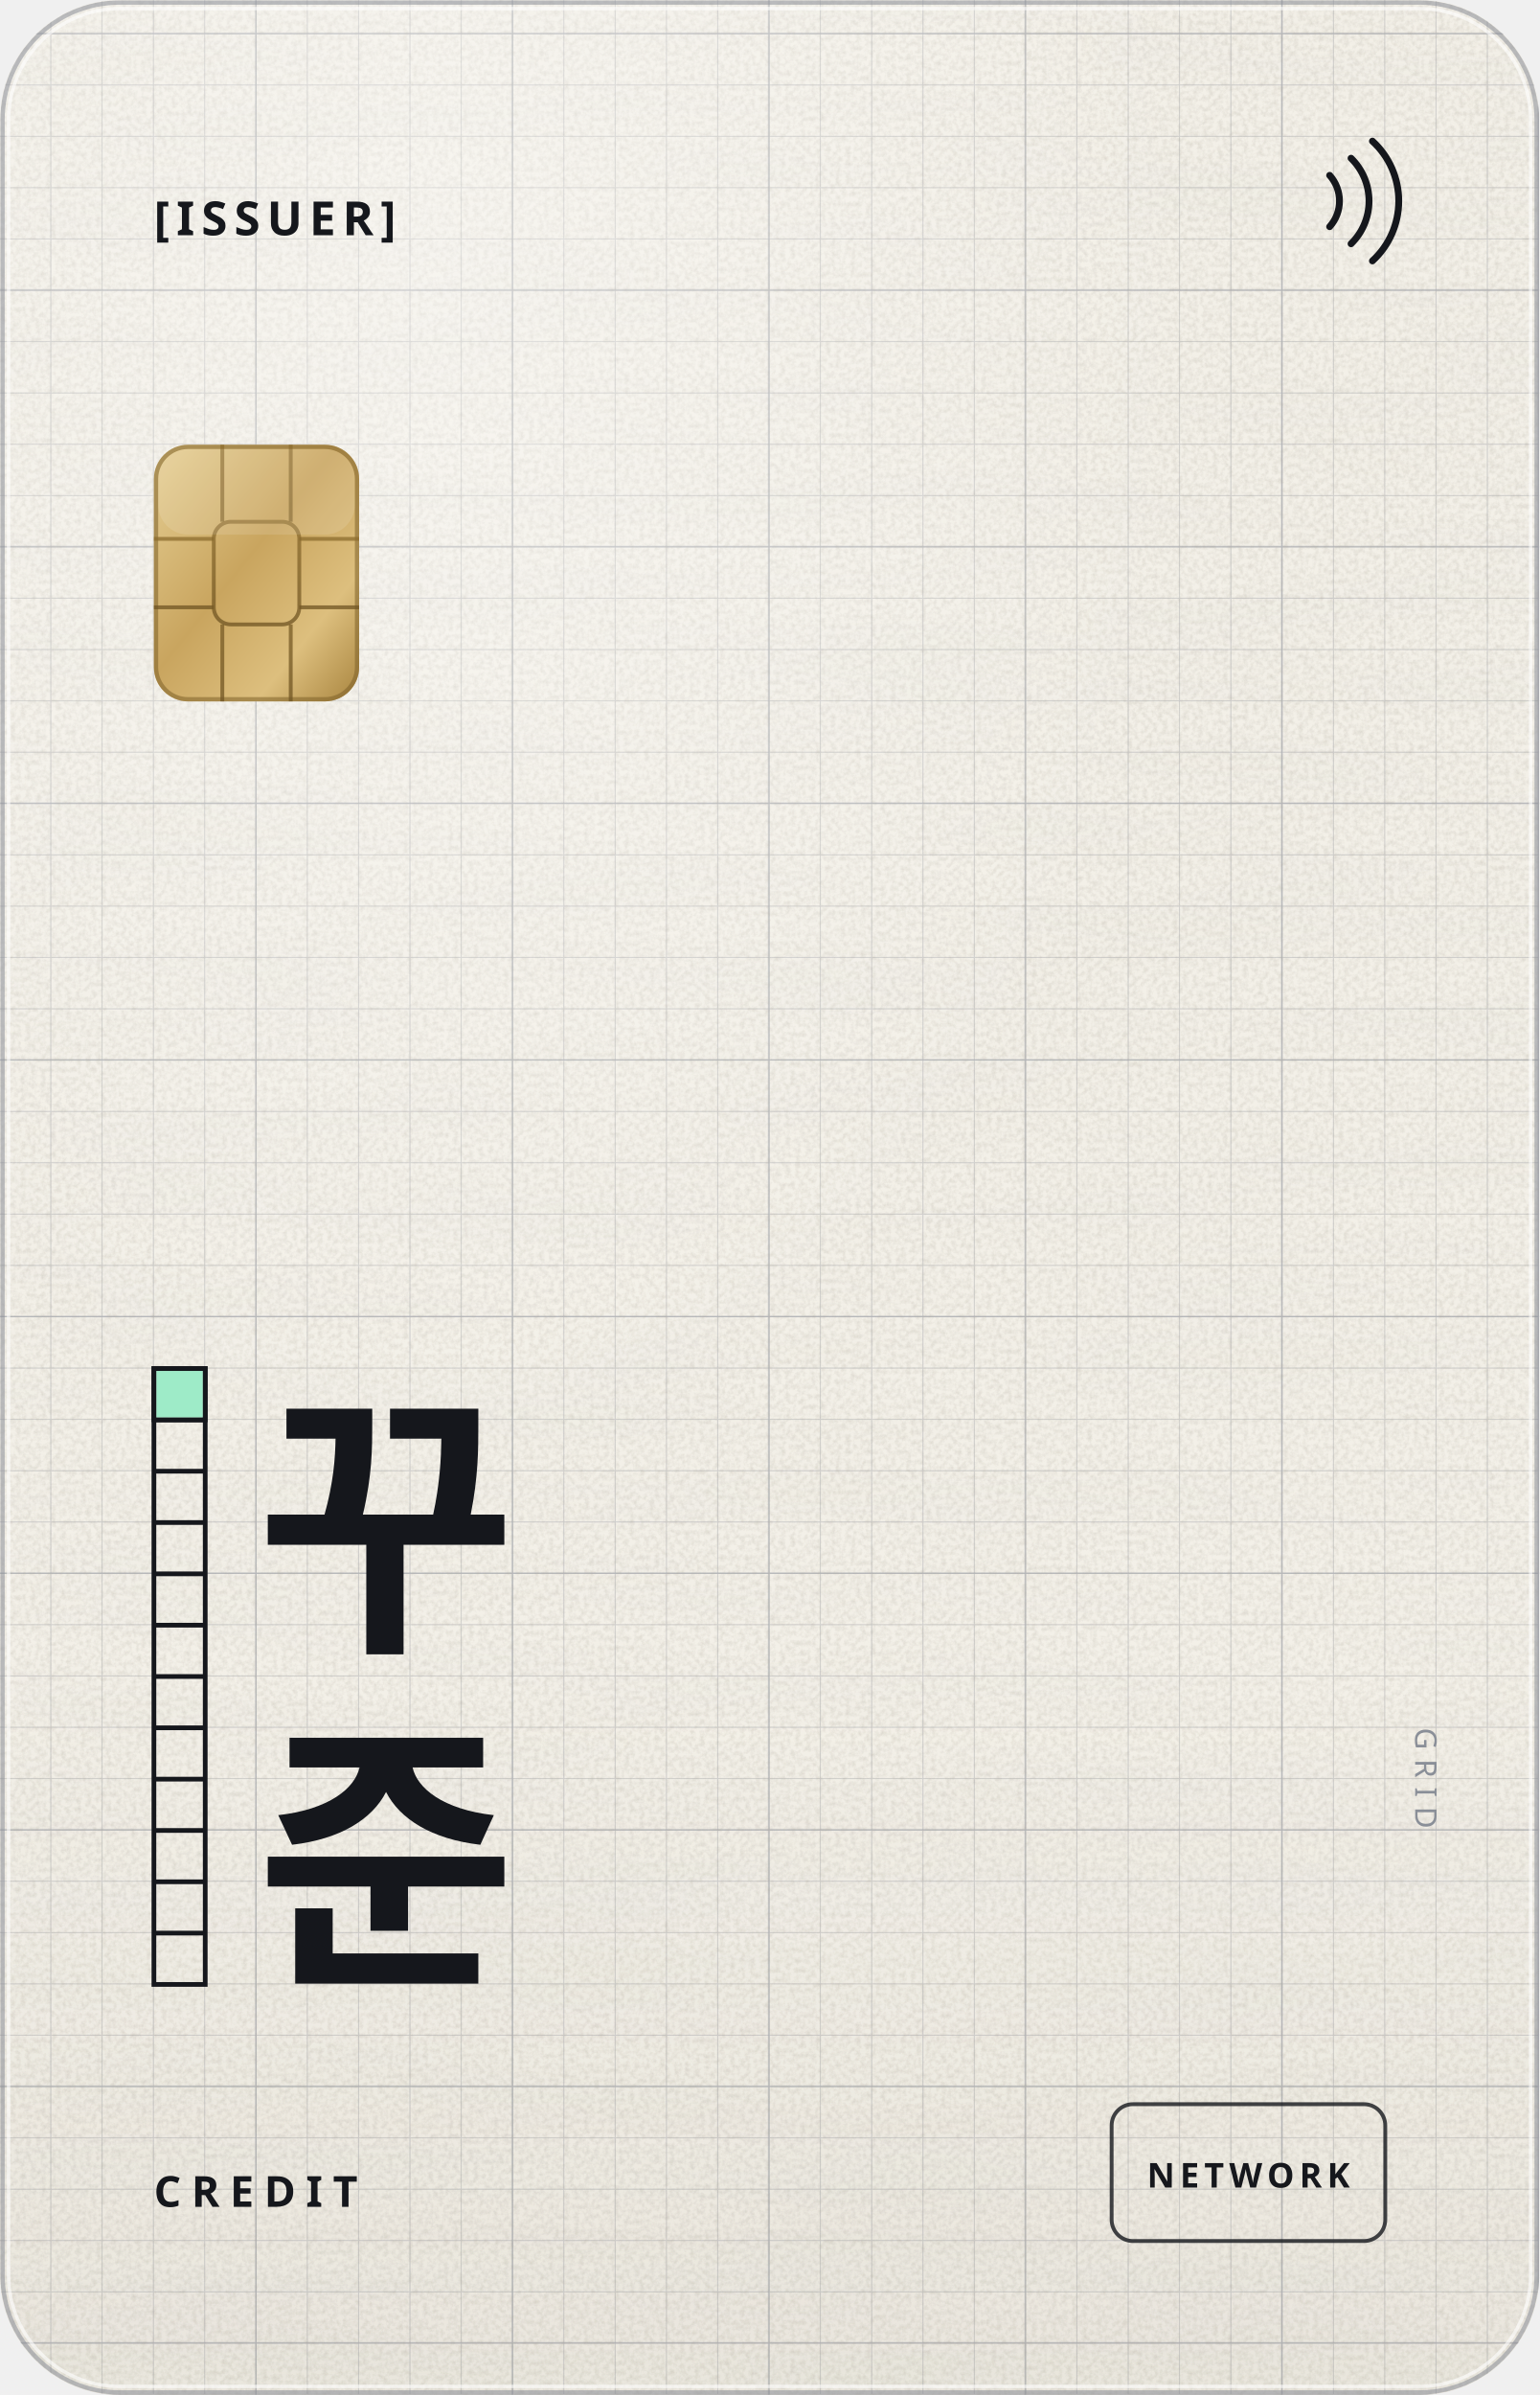
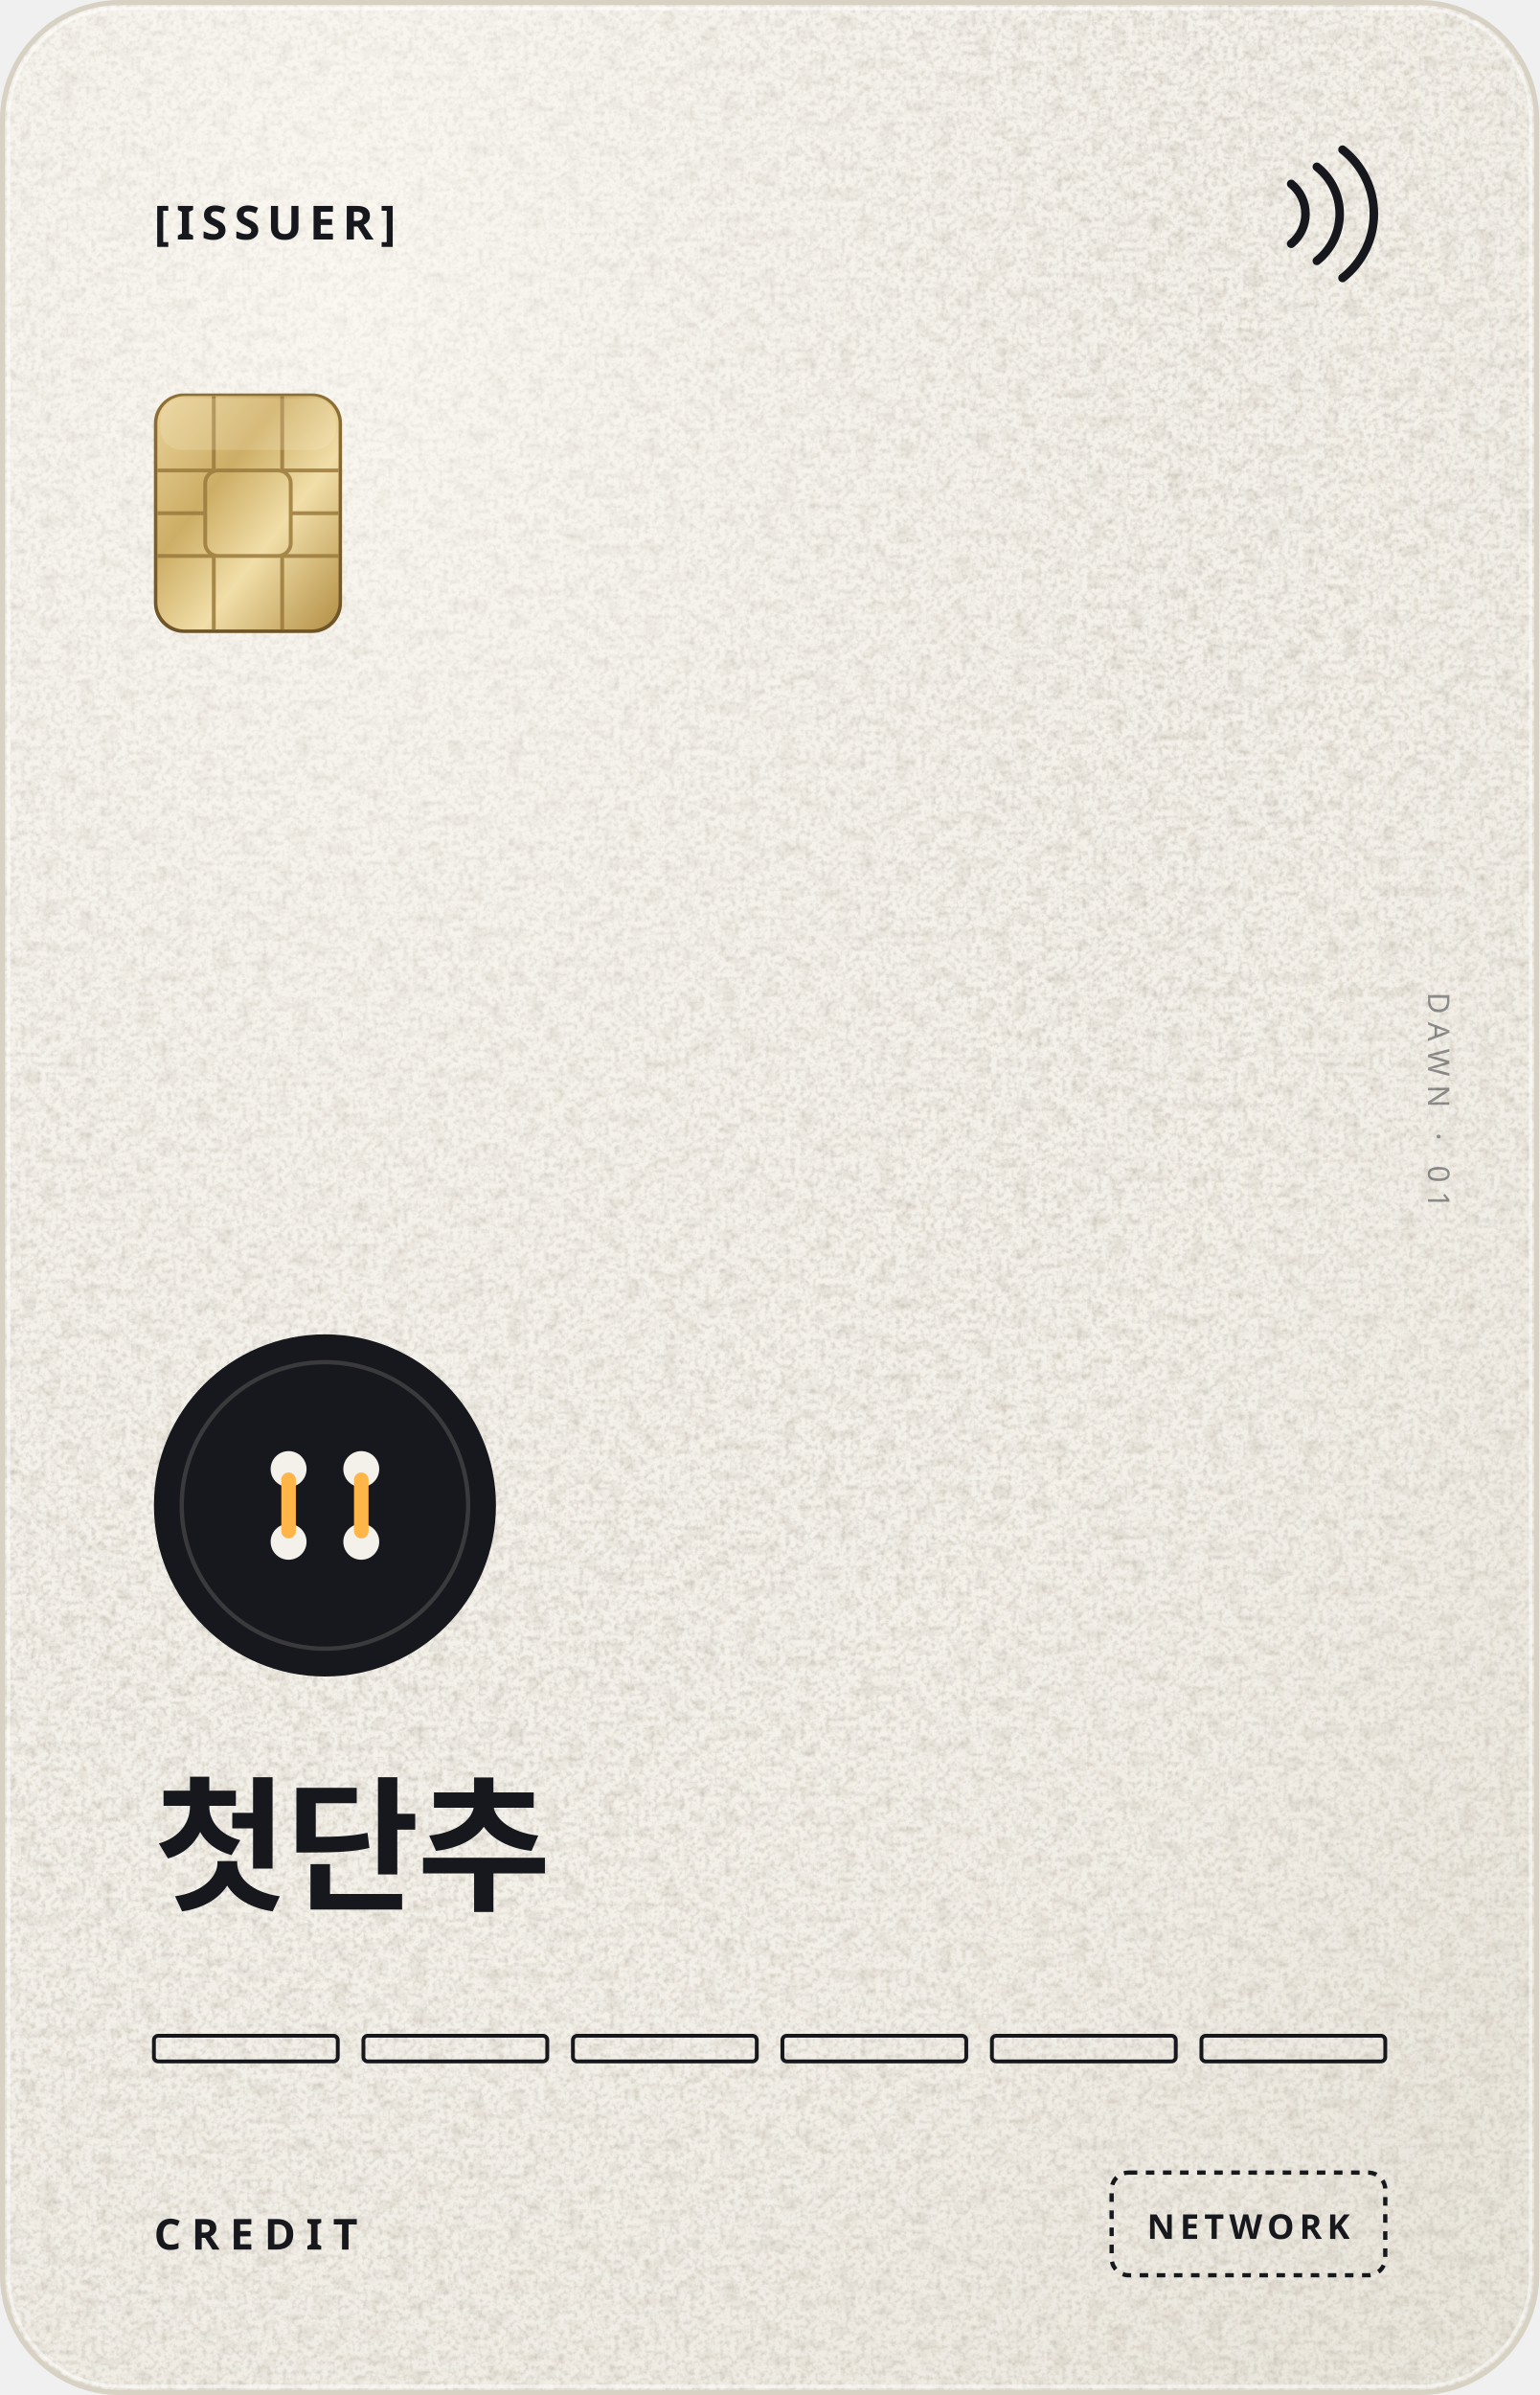
<svg xmlns="http://www.w3.org/2000/svg" viewBox="0 0 360 560" width="360" height="560">
  <defs>
    <clipPath id="card">
      <rect x="0" y="0" width="360" height="560" rx="28" />
    </clipPath>
-     <pattern id="minor" width="12" height="12" patternUnits="userSpaceOnUse" x="0" y="8">
-       <path d="M12 0V12M0 12H12" fill="none" stroke="#8A8F98" stroke-width="0.5" opacity="0.32" />
-     </pattern>
-     <pattern id="major" width="60" height="60" patternUnits="userSpaceOnUse" x="0" y="8">
-       <path d="M60 0V60M0 60H60" fill="none" stroke="#8A8F98" stroke-width="0.7" opacity="0.38" />
-     </pattern>
-     <filter id="paper" x="0" y="0" width="100%" height="100%">
+     <filter id="grain" x="0" y="0" width="100%" height="100%">
      <feTurbulence type="fractalNoise" baseFrequency="0.85" numOctaves="3" seed="7" result="n" />
-       <feColorMatrix in="n" type="matrix" values="0 0 0 0 0.42  0 0 0 0 0.39  0 0 0 0 0.33  0 0 0 0.9 -0.32" result="speck" />
-       <feComposite in="speck" in2="SourceGraphic" operator="in" />
+       <feColorMatrix type="matrix" values="0 0 0 0 0.35  0 0 0 0 0.31  0 0 0 0 0.25  0 0 0 -1.25 0.72" />
    </filter>
-     <filter id="fiber" x="0" y="0" width="100%" height="100%">
-       <feTurbulence type="fractalNoise" baseFrequency="0.012 0.09" numOctaves="2" seed="3" result="f" />
-       <feColorMatrix in="f" type="matrix" values="0 0 0 0 0.55  0 0 0 0 0.52  0 0 0 0 0.45  0 0 0 0.6 -0.22" />
-       <feComposite in2="SourceGraphic" operator="in" />
+     <filter id="fibre" x="0" y="0" width="100%" height="100%">
+       <feTurbulence type="fractalNoise" baseFrequency="0.22 0.3" numOctaves="2" seed="3" />
+       <feColorMatrix type="matrix" values="0 0 0 0 0.42  0 0 0 0 0.37  0 0 0 0 0.29  0 0 0 -3 1.55" />
    </filter>
-     <radialGradient id="sheen" cx="0.28" cy="0.12" r="0.9">
-       <stop offset="0" stop-color="#FFFFFF" stop-opacity="0.35" />
-       <stop offset="0.55" stop-color="#FFFFFF" stop-opacity="0" />
+     <radialGradient id="light" cx="0.22" cy="0.12" r="1.05">
+       <stop offset="0" stop-color="#FFFDF7" stop-opacity="0.55" />
+       <stop offset="0.55" stop-color="#F4F1EA" stop-opacity="0" />
+       <stop offset="1" stop-color="#C9C2B2" stop-opacity="0.22" />
    </radialGradient>
-     <linearGradient id="shade" x1="0" y1="0" x2="0" y2="1">
-       <stop offset="0.7" stop-color="#6E6450" stop-opacity="0" />
-       <stop offset="1" stop-color="#6E6450" stop-opacity="0.07" />
+     <linearGradient id="gold" x1="0" y1="0" x2="1" y2="1">
+       <stop offset="0" stop-color="#E9D29A" />
+       <stop offset="0.35" stop-color="#CDAE66" />
+       <stop offset="0.62" stop-color="#F1DEA8" />
+       <stop offset="1" stop-color="#B38F45" />
    </linearGradient>
-     <linearGradient id="gold" x1="0" y1="0" x2="1" y2="1">
-       <stop offset="0" stop-color="#E6CF94" />
-       <stop offset="0.45" stop-color="#C9A55F" />
-       <stop offset="0.75" stop-color="#DDBF7E" />
-       <stop offset="1" stop-color="#A9853F" />
+     <linearGradient id="goldEdge" x1="0" y1="0" x2="0" y2="1">
+       <stop offset="0" stop-color="#8F7034" />
+       <stop offset="1" stop-color="#6E5427" />
    </linearGradient>
-     <linearGradient id="goldLine" x1="0" y1="0" x2="0" y2="1">
-       <stop offset="0" stop-color="#8C6C2E" />
-       <stop offset="1" stop-color="#6F5422" />
-     </linearGradient>
+     <radialGradient id="btn" cx="0.42" cy="0.38" r="0.7">
+       <stop offset="0" stop-color="#262930" />
+       <stop offset="1" stop-color="#16181D" />
+     </radialGradient>
  </defs>
  <g clip-path="url(#card)">
-     <rect width="360" height="560" fill="#F3F0E8" />
-     <rect width="360" height="560" fill="#F3F0E8" filter="url(#fiber)" opacity="0.18" />
-     <rect width="360" height="560" fill="url(#minor)" />
-     <rect width="360" height="560" fill="url(#major)" />
-     <rect width="360" height="560" fill="#F3F0E8" filter="url(#paper)" opacity="0.55" />
-     <rect width="360" height="560" fill="url(#sheen)" />
-     <rect width="360" height="560" fill="url(#shade)" />
+     <rect width="360" height="560" fill="#F4F1EA" />
+     <rect width="360" height="560" filter="url(#fibre)" opacity="0.22" />
+     <rect width="360" height="560" filter="url(#grain)" opacity="0.6" />
+     <rect width="360" height="560" fill="url(#light)" />
  </g>
-   <text x="36" y="55" font-family="Pretendard Variable, Pretendard, Apple SD Gothic Neo, Noto Sans KR, sans-serif" font-size="11" font-weight="600" letter-spacing="1.6" fill="#15171C">[ISSUER]</text>
-   <g transform="translate(316 47)" fill="none" stroke="#15171C" stroke-width="1.6" stroke-linecap="round">
-     <path d="M-9 -6 A9 9 0 0 1 -9 6" transform="translate(4 0)" />
-     <path d="M-9 -10 A14 14 0 0 1 -9 10" transform="translate(9 0)" />
-     <path d="M-9 -14 A19 19 0 0 1 -9 14" transform="translate(14 0)" />
+   <rect x="0.6" y="0.6" width="358.8" height="558.8" rx="27.4" fill="none" stroke="#D8D2C4" stroke-width="1.2" />
+   <rect x="2" y="2" width="356" height="556" rx="26" fill="none" stroke="#FFFFFF" stroke-opacity="0.5" stroke-width="0.8" />
+   <g font-family="Pretendard Variable, Pretendard, Apple SD Gothic Neo, Noto Sans KR, sans-serif">
+     <text x="36" y="56" font-size="11" font-weight="600" letter-spacing="1.6" fill="#16181D">[ISSUER]</text>
+     <g transform="translate(312 50)" fill="none" stroke="#16181D" stroke-width="2" stroke-linecap="round">
+       <path d="M -10 -7 A 9 9 0 0 1 -10 7" />
+       <path d="M -4 -11 A 14 14 0 0 1 -4 11" />
+       <path d="M 2 -15 A 19 19 0 0 1 2 15" />
+     </g>
+     <g transform="translate(36 92)">
+       <rect x="0" y="0" width="44" height="56" rx="7" fill="url(#goldEdge)" />
+       <rect x="0.8" y="0.6" width="42.4" height="54.6" rx="6.4" fill="url(#gold)" />
+       <g fill="none" stroke="#9A7A3C" stroke-width="0.9" opacity="0.85">
+         <path d="M 14 0.6 V 18 H 0.8" />
+         <path d="M 30 0.6 V 18 H 43.2" />
+         <path d="M 14 55.2 V 38 H 0.8" />
+         <path d="M 30 55.2 V 38 H 43.2" />
+         <path d="M 0.8 28 H 12" />
+         <path d="M 43.2 28 H 32" />
+         <rect x="12" y="18" width="20" height="20" rx="3" />
+       </g>
+       <rect x="1.5" y="1.2" width="41" height="12" rx="5" fill="#FFF6DA" opacity="0.18" />
+     </g>
+     <g transform="translate(76 352)">
+       <circle r="40" fill="#16181D" />
+       <circle r="33.5" fill="none" stroke="#F4F1EA" stroke-opacity="0.16" stroke-width="1" />
+       <g fill="#F4F1EA">
+         <circle cx="-8.5" cy="-8.5" r="4.2" />
+         <circle cx="8.5" cy="-8.5" r="4.2" />
+         <circle cx="-8.5" cy="8.5" r="4.2" />
+         <circle cx="8.5" cy="8.5" r="4.2" />
+       </g>
+       <g stroke="#FFB547" stroke-width="3.4" stroke-linecap="round">
+         <path d="M -8.5 -6 V 6" />
+         <path d="M 8.5 -6 V 6" />
+       </g>
+     </g>
+     <text x="36" y="444" font-size="34" font-weight="800" letter-spacing="-0.5" fill="#16181D">첫단추</text>
+     <g transform="translate(36 476)" fill="none" stroke="#16181D" stroke-width="0.9">
+       <rect x="0" y="0" width="43" height="6" rx="1" />
+       <rect x="49" y="0" width="43" height="6" rx="1" />
+       <rect x="98" y="0" width="43" height="6" rx="1" />
+       <rect x="147" y="0" width="43" height="6" rx="1" />
+       <rect x="196" y="0" width="43" height="6" rx="1" />
+       <rect x="245" y="0" width="43" height="6" rx="1" />
+     </g>
+     <text x="36" y="526" font-size="10" font-weight="700" letter-spacing="2.4" fill="#16181D">CREDIT</text>
+     <g transform="translate(260 508)">
+       <rect x="0" y="0" width="64" height="24" rx="4" fill="none" stroke="#16181D" stroke-width="1" stroke-dasharray="2 2" />
+       <text x="32" y="15.5" font-size="8" font-weight="600" letter-spacing="1.2" text-anchor="middle" fill="#16181D">NETWORK</text>
+     </g>
+     <text transform="translate(334 232) rotate(90)" font-size="7" letter-spacing="2" fill="#16181D" opacity="0.45">DAWN · 01</text>
  </g>
-   <g transform="translate(36 104)">
-     <rect x="0" y="0" width="48" height="60" rx="8" fill="url(#gold)" />
-     <rect x="0.5" y="0.5" width="47" height="59" rx="7.5" fill="none" stroke="#7E6128" stroke-opacity="0.55" />
-     <g fill="none" stroke="url(#goldLine)" stroke-width="0.9" stroke-opacity="0.75">
-       <path d="M16 0V18M32 0V18M16 42V60M32 42V60" />
-       <path d="M0 22H14M34 22H48M0 38H14M34 38H48" />
-       <rect x="14" y="18" width="20" height="24" rx="4" />
-       <path d="M24 18V42" />
-     </g>
-     <rect x="1" y="1" width="46" height="20" rx="7" fill="#FFFFFF" opacity="0.12" />
-   </g>
-   <g transform="translate(36 320)">
-     <g fill="none" stroke="#15171C" stroke-width="1.1">
-       <rect x="0" y="0" width="12" height="144" />
-       <path d="M0 12H12M0 24H12M0 36H12M0 48H12M0 60H12M0 72H12M0 84H12M0 96H12M0 108H12M0 120H12M0 132H12" />
-     </g>
-     <rect x="0.55" y="0.55" width="10.9" height="10.9" fill="#9EEBC8" />
-     <rect x="0" y="0" width="12" height="12" fill="none" stroke="#15171C" stroke-width="1.1" />
-     <text x="24" y="61" font-family="Pretendard Variable, Pretendard, Apple SD Gothic Neo, Noto Sans KR, sans-serif" font-size="66" font-weight="700" letter-spacing="0" fill="#15171C">꾸</text>
-     <text x="24" y="139" font-family="Pretendard Variable, Pretendard, Apple SD Gothic Neo, Noto Sans KR, sans-serif" font-size="66" font-weight="700" fill="#15171C">준</text>
-   </g>
-   <text x="36" y="516" font-family="Pretendard Variable, Pretendard, Apple SD Gothic Neo, Noto Sans KR, sans-serif" font-size="10" font-weight="600" letter-spacing="2.4" fill="#15171C">CREDIT</text>
-   <g transform="translate(260 492)">
-     <rect x="0" y="0" width="64" height="32" rx="5" fill="none" stroke="#15171C" stroke-opacity="0.8" stroke-width="0.9" />
-     <text x="32" y="19.5" text-anchor="middle" font-family="Pretendard Variable, Pretendard, Apple SD Gothic Neo, Noto Sans KR, sans-serif" font-size="8" font-weight="600" letter-spacing="1.2" fill="#15171C">NETWORK</text>
-   </g>
-   <text transform="translate(331 404) rotate(90)" font-family="Pretendard Variable, Pretendard, Apple SD Gothic Neo, Noto Sans KR, sans-serif" font-size="7" font-weight="500" letter-spacing="2.2" fill="#8A8F98">GRID</text>
-   <rect x="0.6" y="0.6" width="358.8" height="558.8" rx="27.4" fill="none" stroke="#8A8F98" stroke-opacity="0.55" stroke-width="1" />
-   <rect x="2" y="2" width="356" height="556" rx="26" fill="none" stroke="#FFFFFF" stroke-opacity="0.6" stroke-width="0.8" />
</svg>
